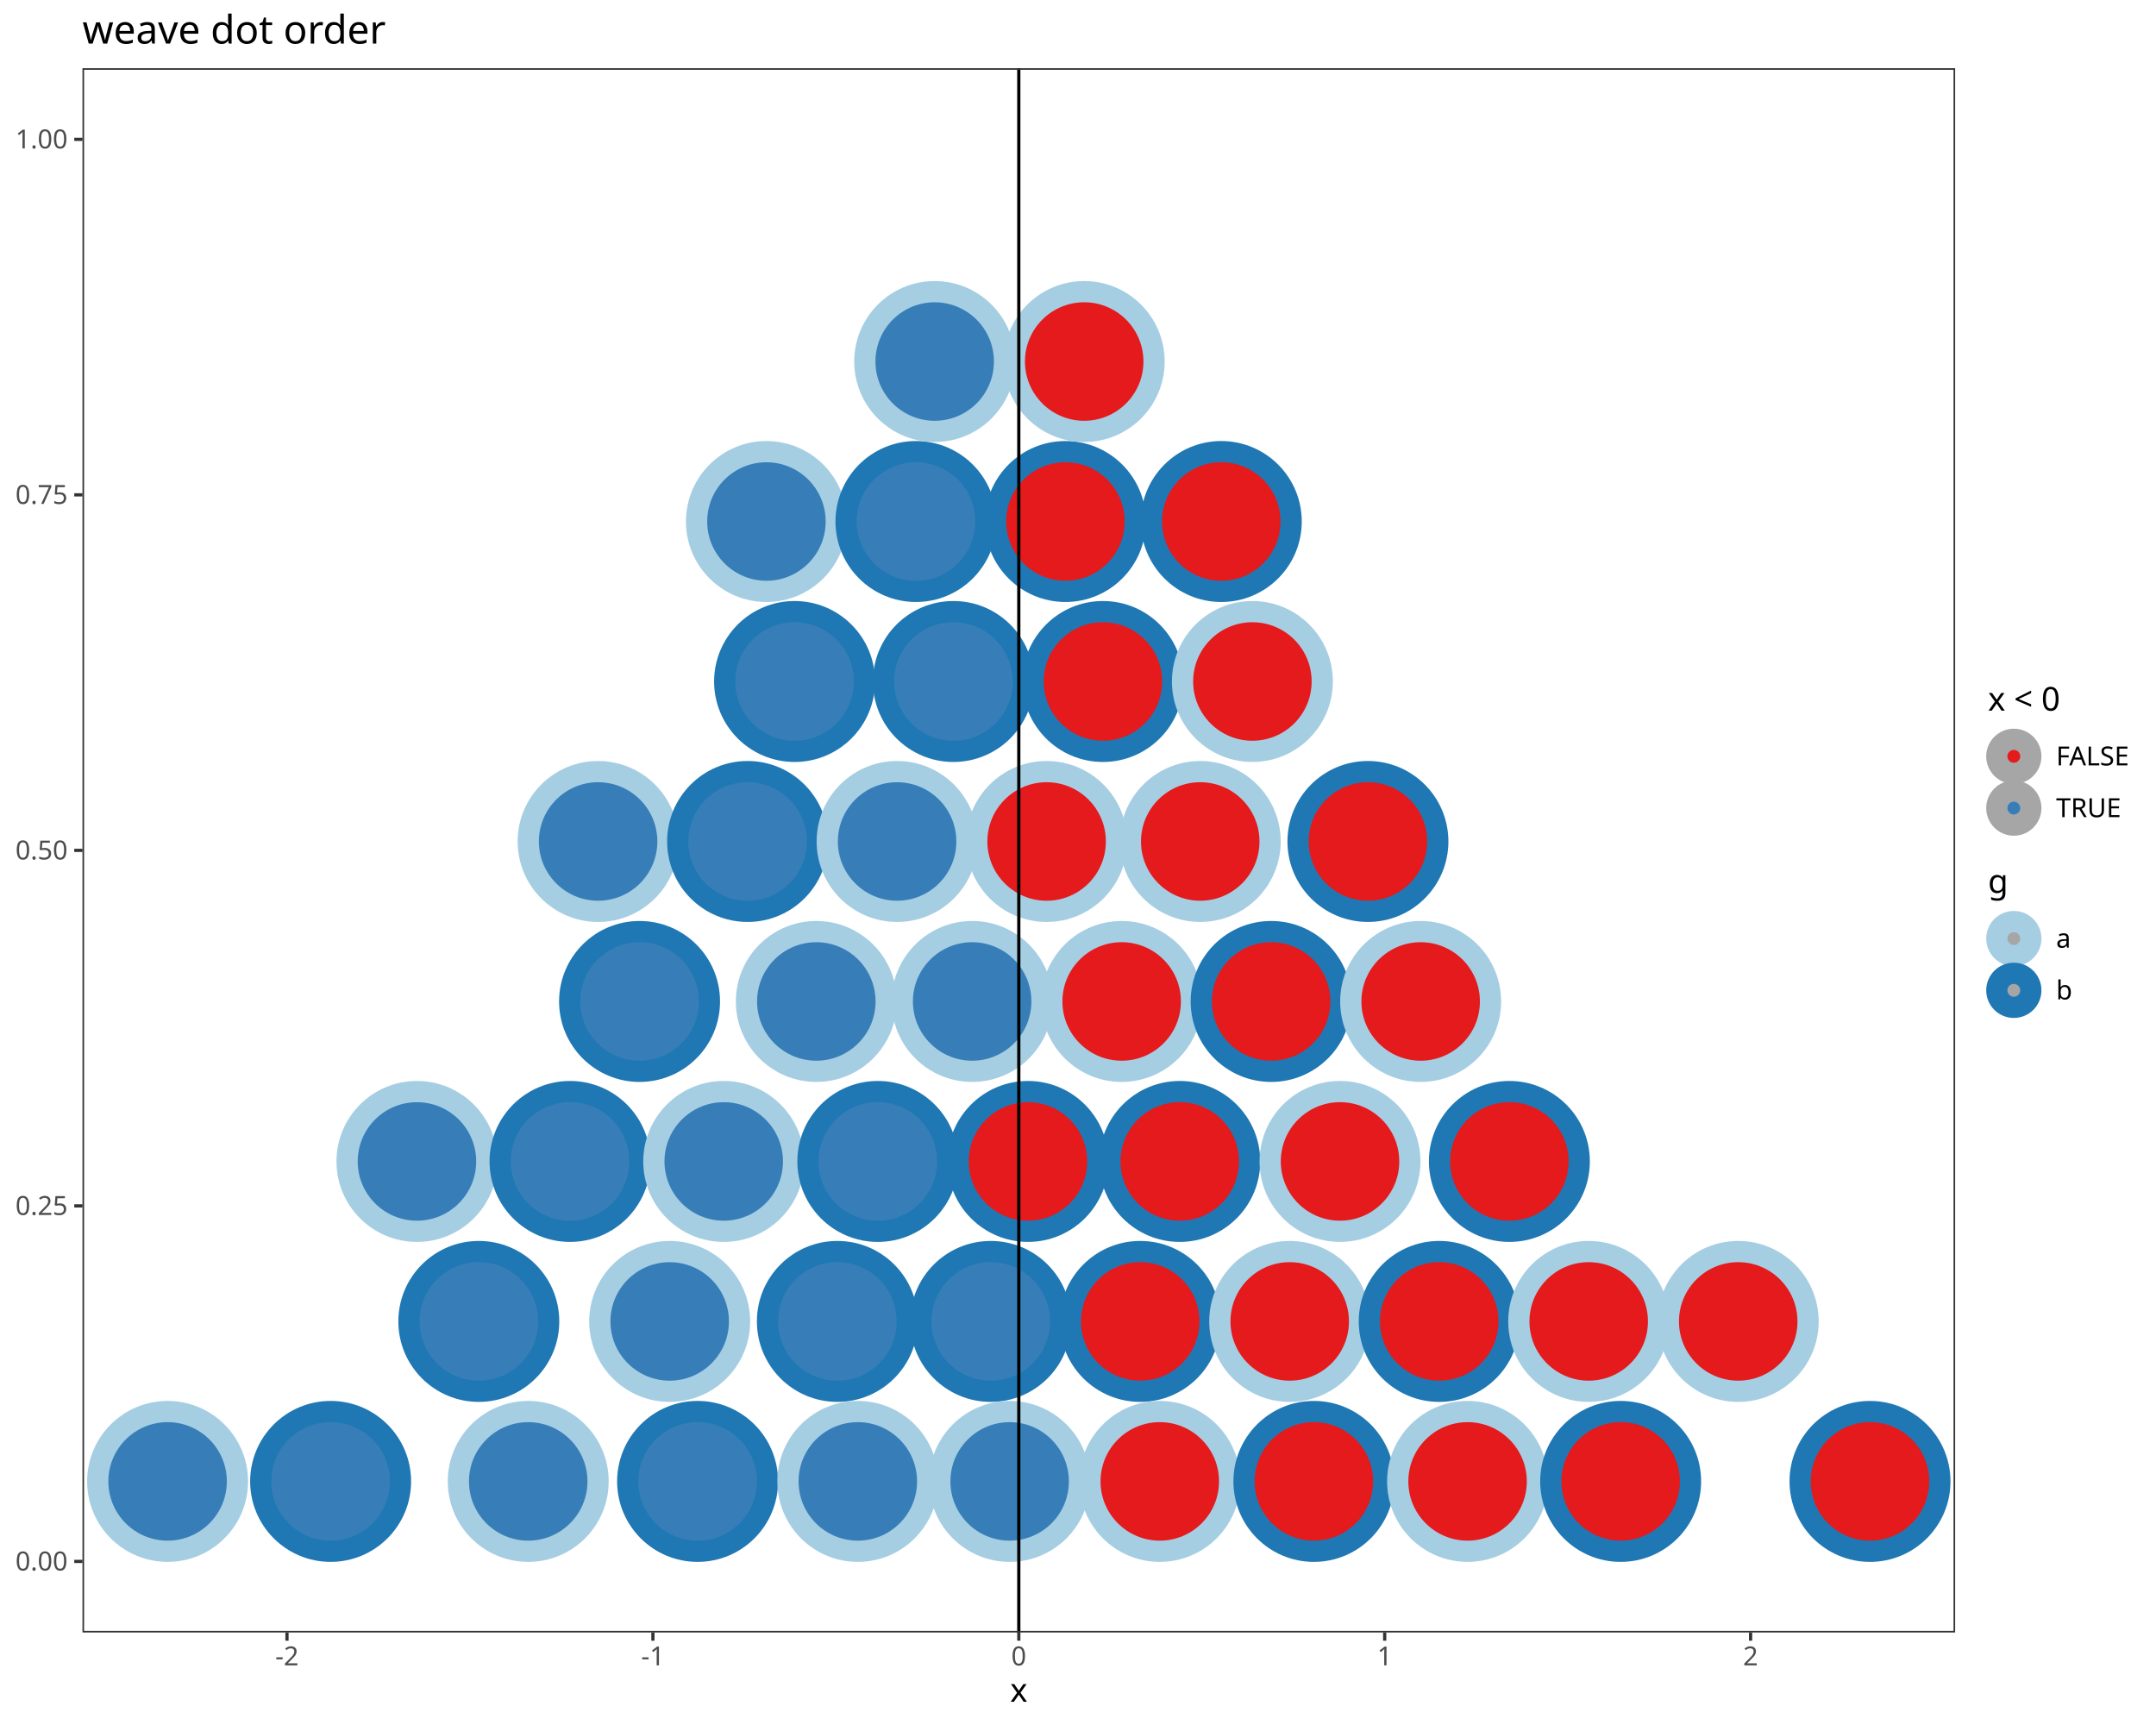
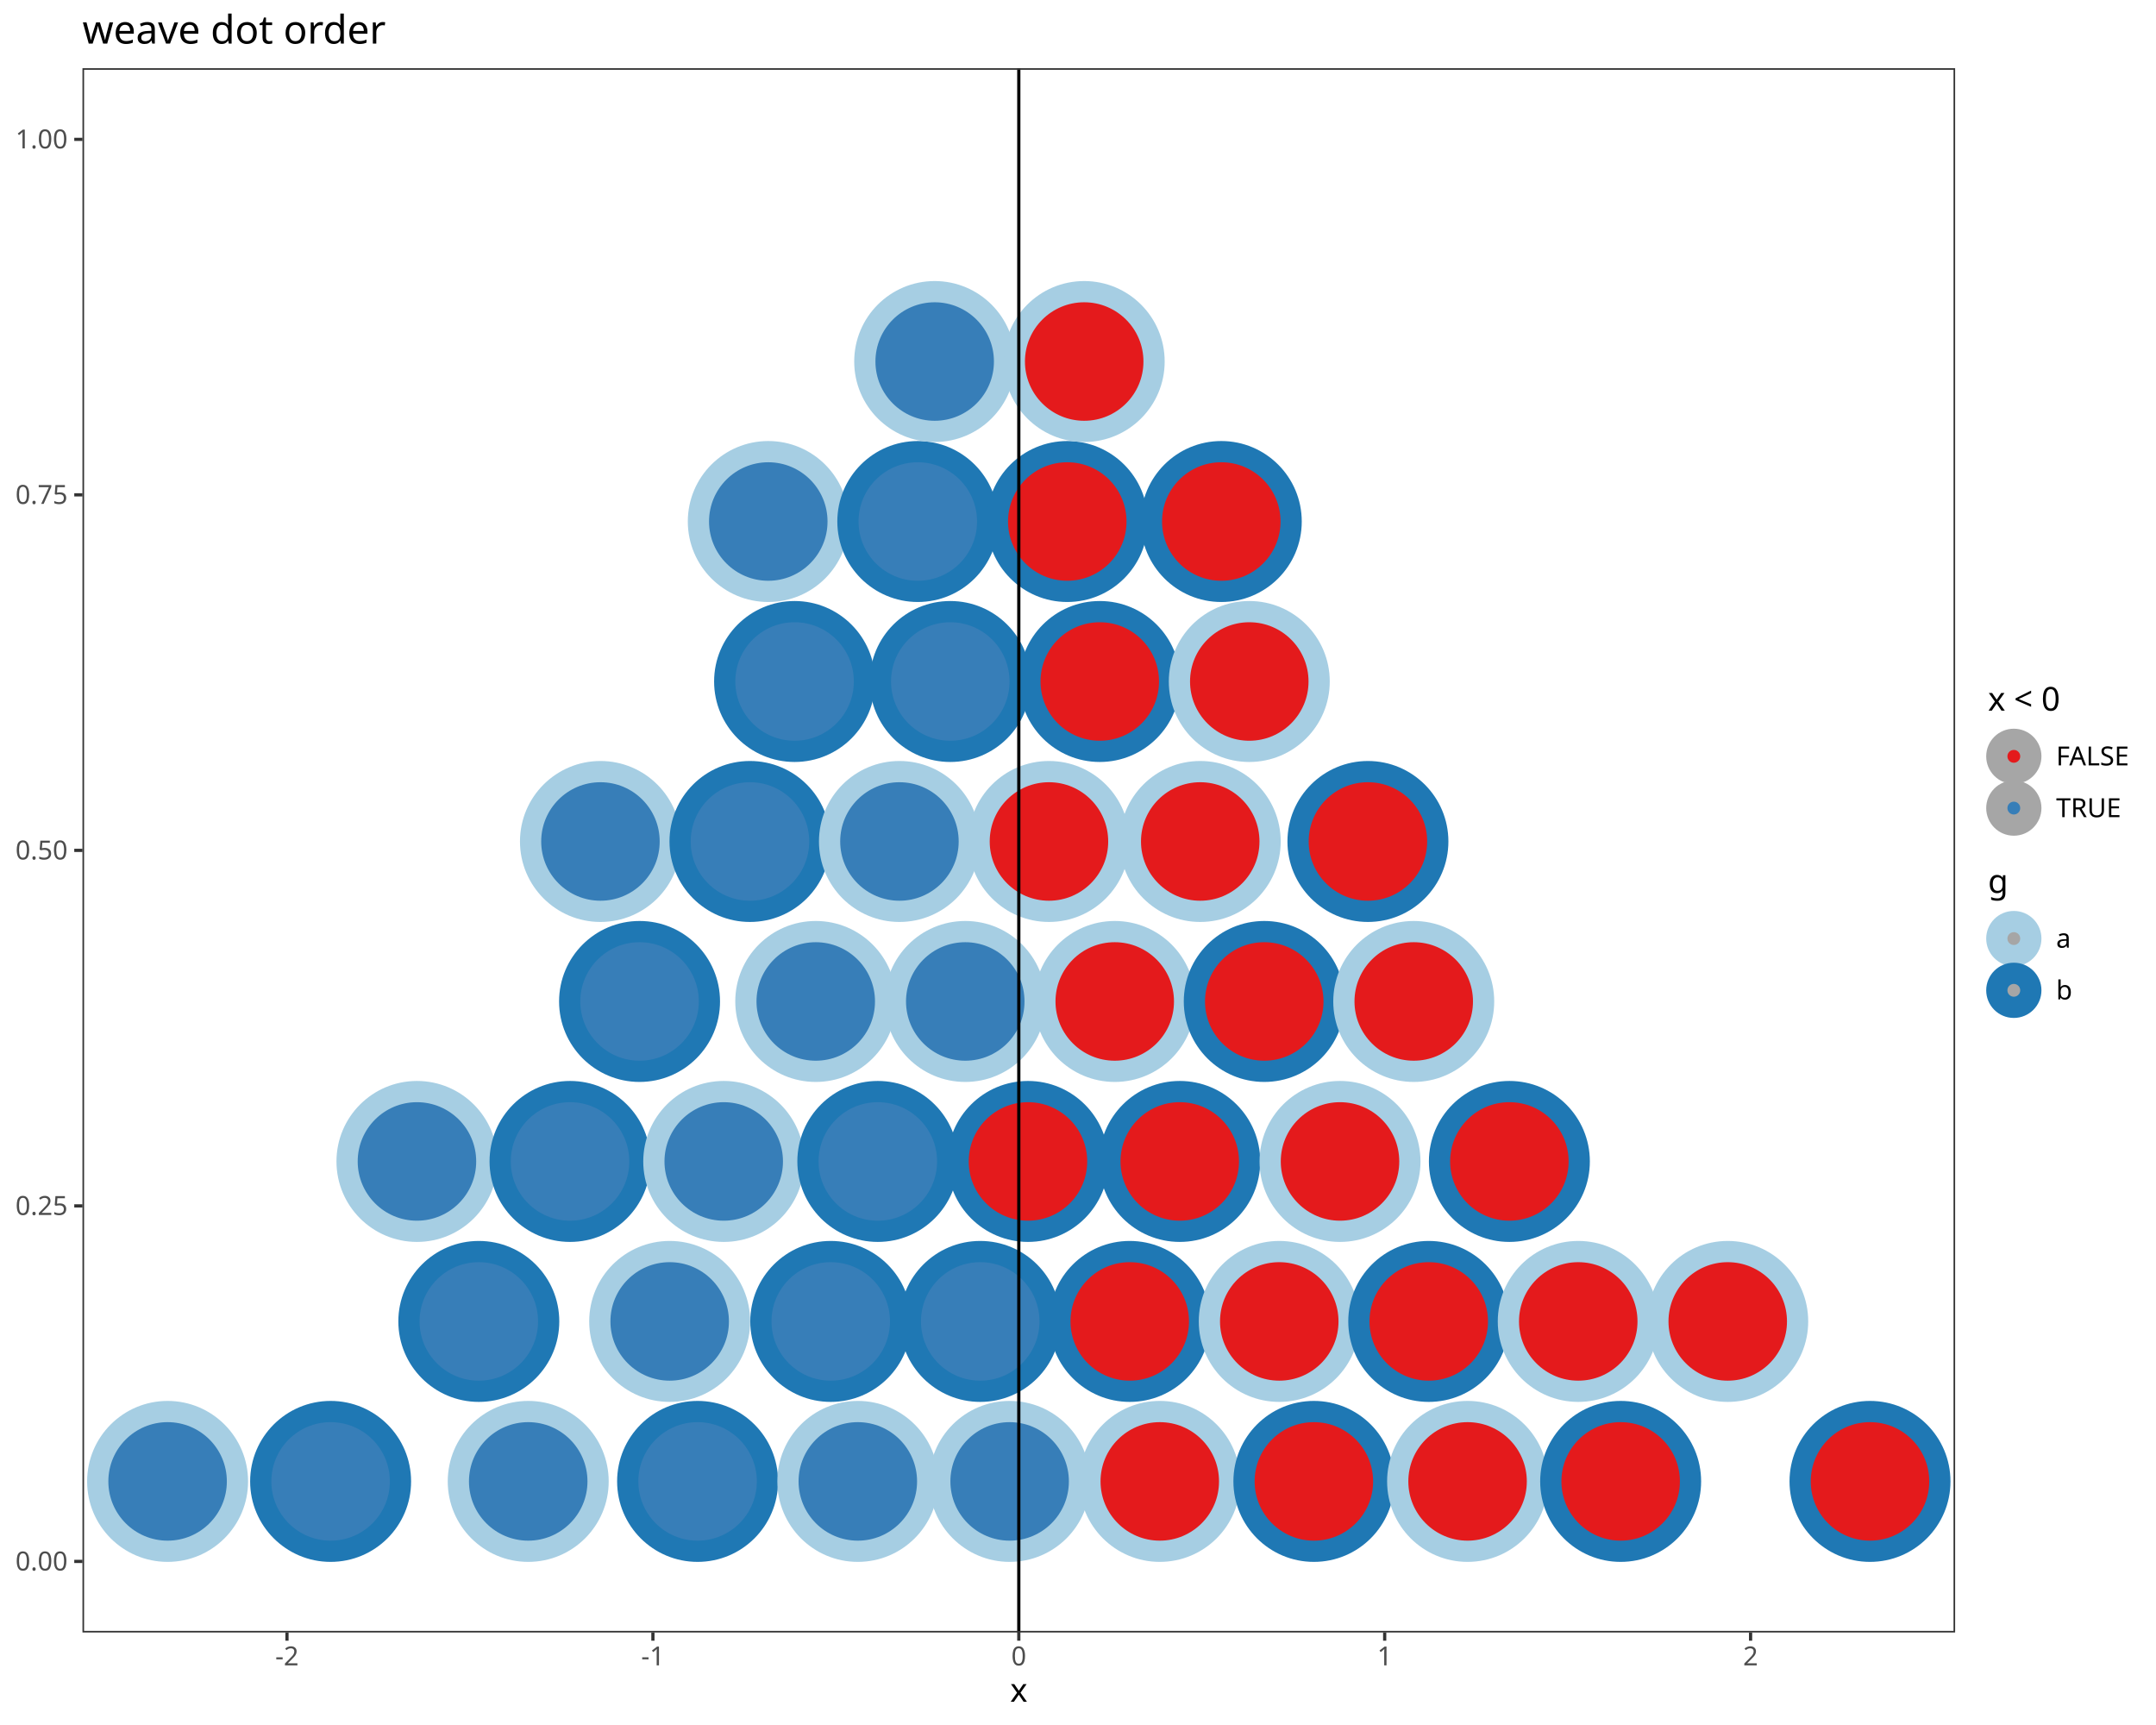
<svg xmlns="http://www.w3.org/2000/svg" class="svglite" data-engine-version="2.0" width="720.00pt" height="576.00pt" viewBox="0 0 720.00 576.00">
  <defs>
    <style type="text/css">
    .svglite line, .svglite polyline, .svglite polygon, .svglite path, .svglite rect, .svglite circle {
      fill: none;
      stroke: #000000;
      stroke-linecap: round;
      stroke-linejoin: round;
      stroke-miterlimit: 10.00;
    }
  </style>
  </defs>
  <rect width="100%" height="100%" style="stroke: none; fill: #FFFFFF;" />
  <defs>
    <clipPath id="cpMC4wMHw3MjAuMDB8MC4wMHw1NzYuMDA=">
      <rect x="0.00" y="0.00" width="720.00" height="576.00" />
    </clipPath>
  </defs>
  <g clip-path="url(#cpMC4wMHw3MjAuMDB8MC4wMHw1NzYuMDA=)">
    <rect x="0.00" y="0.00" width="720.00" height="576.00" style="stroke-width: 1.07; stroke: #FFFFFF; fill: #FFFFFF;" />
  </g>
  <defs>
    <clipPath id="cpMjcuNTR8NjUyLjkyfDIyLjc4fDU0NS4xMQ==">
      <rect x="27.54" y="22.78" width="625.38" height="522.33" />
    </clipPath>
  </defs>
  <g clip-path="url(#cpMjcuNTR8NjUyLjkyfDIyLjc4fDU0NS4xMQ==)">
    <rect x="27.54" y="22.78" width="625.38" height="522.33" style="stroke-width: 1.07; stroke: none; fill: #FFFFFF;" />
    <circle cx="55.97" cy="494.66" r="23.33" style="stroke-width: 7.09; stroke: #A6CEE3; fill: #377EB8;" />
    <circle cx="110.41" cy="494.66" r="23.33" style="stroke-width: 7.09; stroke: #1F78B4; fill: #377EB8;" />
    <circle cx="139.24" cy="387.82" r="23.33" style="stroke-width: 7.09; stroke: #A6CEE3; fill: #377EB8;" />
    <circle cx="159.90" cy="441.24" r="23.33" style="stroke-width: 7.09; stroke: #1F78B4; fill: #377EB8;" />
    <circle cx="176.40" cy="494.66" r="23.33" style="stroke-width: 7.09; stroke: #A6CEE3; fill: #377EB8;" />
    <circle cx="190.36" cy="387.82" r="23.33" style="stroke-width: 7.09; stroke: #1F78B4; fill: #377EB8;" />
-     <circle cx="199.74" cy="280.98" r="23.33" style="stroke-width: 7.09; stroke: #A6CEE3; fill: #377EB8;" />
+     <circle cx="200.52" cy="280.98" r="23.33" style="stroke-width: 7.09; stroke: #A6CEE3; fill: #377EB8;" />
    <circle cx="213.58" cy="334.40" r="23.33" style="stroke-width: 7.09; stroke: #1F78B4; fill: #377EB8;" />
    <circle cx="223.64" cy="441.24" r="23.33" style="stroke-width: 7.09; stroke: #A6CEE3; fill: #377EB8;" />
    <circle cx="232.96" cy="494.66" r="23.33" style="stroke-width: 7.09; stroke: #1F78B4; fill: #377EB8;" />
    <circle cx="241.69" cy="387.82" r="23.33" style="stroke-width: 7.09; stroke: #A6CEE3; fill: #377EB8;" />
-     <circle cx="249.66" cy="280.98" r="23.33" style="stroke-width: 7.09; stroke: #1F78B4; fill: #377EB8;" />
-     <circle cx="255.95" cy="174.14" r="23.33" style="stroke-width: 7.09; stroke: #A6CEE3; fill: #377EB8;" />
+     <circle cx="250.45" cy="280.98" r="23.33" style="stroke-width: 7.09; stroke: #1F78B4; fill: #377EB8;" />
+     <circle cx="256.57" cy="174.14" r="23.33" style="stroke-width: 7.09; stroke: #A6CEE3; fill: #377EB8;" />
    <circle cx="265.35" cy="227.56" r="23.33" style="stroke-width: 7.09; stroke: #1F78B4; fill: #377EB8;" />
-     <circle cx="272.61" cy="334.40" r="23.33" style="stroke-width: 7.09; stroke: #A6CEE3; fill: #377EB8;" />
-     <circle cx="279.64" cy="441.24" r="23.33" style="stroke-width: 7.09; stroke: #1F78B4; fill: #377EB8;" />
+     <circle cx="272.42" cy="334.40" r="23.33" style="stroke-width: 7.09; stroke: #A6CEE3; fill: #377EB8;" />
+     <circle cx="277.43" cy="441.24" r="23.33" style="stroke-width: 7.09; stroke: #1F78B4; fill: #377EB8;" />
    <circle cx="286.47" cy="494.66" r="23.33" style="stroke-width: 7.09; stroke: #A6CEE3; fill: #377EB8;" />
    <circle cx="293.15" cy="387.82" r="23.33" style="stroke-width: 7.09; stroke: #1F78B4; fill: #377EB8;" />
-     <circle cx="299.59" cy="280.98" r="23.33" style="stroke-width: 7.09; stroke: #A6CEE3; fill: #377EB8;" />
-     <circle cx="305.88" cy="174.14" r="23.33" style="stroke-width: 7.09; stroke: #1F78B4; fill: #377EB8;" />
+     <circle cx="300.37" cy="280.98" r="23.33" style="stroke-width: 7.09; stroke: #A6CEE3; fill: #377EB8;" />
+     <circle cx="306.50" cy="174.14" r="23.33" style="stroke-width: 7.09; stroke: #1F78B4; fill: #377EB8;" />
    <circle cx="312.14" cy="120.72" r="23.33" style="stroke-width: 7.09; stroke: #A6CEE3; fill: #377EB8;" />
-     <circle cx="318.39" cy="227.56" r="23.33" style="stroke-width: 7.09; stroke: #1F78B4; fill: #377EB8;" />
-     <circle cx="324.65" cy="334.40" r="23.33" style="stroke-width: 7.09; stroke: #A6CEE3; fill: #377EB8;" />
-     <circle cx="330.85" cy="441.24" r="23.33" style="stroke-width: 7.09; stroke: #1F78B4; fill: #377EB8;" />
+     <circle cx="317.35" cy="227.56" r="23.33" style="stroke-width: 7.09; stroke: #1F78B4; fill: #377EB8;" />
+     <circle cx="322.35" cy="334.40" r="23.33" style="stroke-width: 7.09; stroke: #A6CEE3; fill: #377EB8;" />
+     <circle cx="327.35" cy="441.24" r="23.33" style="stroke-width: 7.09; stroke: #1F78B4; fill: #377EB8;" />
    <circle cx="337.17" cy="494.66" r="23.33" style="stroke-width: 7.09; stroke: #A6CEE3; fill: #377EB8;" />
    <circle cx="343.29" cy="387.82" r="23.33" style="stroke-width: 7.09; stroke: #1F78B4; fill: #E41A1C;" />
-     <circle cx="349.52" cy="280.98" r="23.33" style="stroke-width: 7.09; stroke: #A6CEE3; fill: #E41A1C;" />
-     <circle cx="355.80" cy="174.14" r="23.33" style="stroke-width: 7.09; stroke: #1F78B4; fill: #E41A1C;" />
+     <circle cx="350.30" cy="280.98" r="23.33" style="stroke-width: 7.09; stroke: #A6CEE3; fill: #E41A1C;" />
+     <circle cx="356.42" cy="174.14" r="23.33" style="stroke-width: 7.09; stroke: #1F78B4; fill: #E41A1C;" />
    <circle cx="362.07" cy="120.72" r="23.33" style="stroke-width: 7.09; stroke: #A6CEE3; fill: #E41A1C;" />
-     <circle cx="368.32" cy="227.56" r="23.33" style="stroke-width: 7.09; stroke: #1F78B4; fill: #E41A1C;" />
-     <circle cx="374.58" cy="334.40" r="23.33" style="stroke-width: 7.09; stroke: #A6CEE3; fill: #E41A1C;" />
-     <circle cx="380.78" cy="441.24" r="23.33" style="stroke-width: 7.09; stroke: #1F78B4; fill: #E41A1C;" />
+     <circle cx="367.27" cy="227.56" r="23.33" style="stroke-width: 7.09; stroke: #1F78B4; fill: #E41A1C;" />
+     <circle cx="372.27" cy="334.40" r="23.33" style="stroke-width: 7.09; stroke: #A6CEE3; fill: #E41A1C;" />
+     <circle cx="377.28" cy="441.24" r="23.33" style="stroke-width: 7.09; stroke: #1F78B4; fill: #E41A1C;" />
    <circle cx="387.31" cy="494.66" r="23.33" style="stroke-width: 7.09; stroke: #A6CEE3; fill: #E41A1C;" />
    <circle cx="393.98" cy="387.82" r="23.33" style="stroke-width: 7.09; stroke: #1F78B4; fill: #E41A1C;" />
    <circle cx="400.82" cy="280.98" r="23.33" style="stroke-width: 7.09; stroke: #A6CEE3; fill: #E41A1C;" />
    <circle cx="407.85" cy="174.14" r="23.33" style="stroke-width: 7.09; stroke: #1F78B4; fill: #E41A1C;" />
-     <circle cx="418.24" cy="227.56" r="23.33" style="stroke-width: 7.09; stroke: #A6CEE3; fill: #E41A1C;" />
-     <circle cx="424.50" cy="334.40" r="23.33" style="stroke-width: 7.09; stroke: #1F78B4; fill: #E41A1C;" />
-     <circle cx="430.70" cy="441.24" r="23.33" style="stroke-width: 7.09; stroke: #A6CEE3; fill: #E41A1C;" />
+     <circle cx="417.20" cy="227.56" r="23.33" style="stroke-width: 7.09; stroke: #A6CEE3; fill: #E41A1C;" />
+     <circle cx="422.20" cy="334.40" r="23.33" style="stroke-width: 7.09; stroke: #1F78B4; fill: #E41A1C;" />
+     <circle cx="427.21" cy="441.24" r="23.33" style="stroke-width: 7.09; stroke: #A6CEE3; fill: #E41A1C;" />
    <circle cx="438.77" cy="494.66" r="23.33" style="stroke-width: 7.09; stroke: #1F78B4; fill: #E41A1C;" />
    <circle cx="447.50" cy="387.82" r="23.33" style="stroke-width: 7.09; stroke: #A6CEE3; fill: #E41A1C;" />
    <circle cx="456.82" cy="280.98" r="23.33" style="stroke-width: 7.09; stroke: #1F78B4; fill: #E41A1C;" />
-     <circle cx="474.43" cy="334.40" r="23.33" style="stroke-width: 7.09; stroke: #A6CEE3; fill: #E41A1C;" />
-     <circle cx="480.63" cy="441.24" r="23.33" style="stroke-width: 7.09; stroke: #1F78B4; fill: #E41A1C;" />
+     <circle cx="472.12" cy="334.40" r="23.33" style="stroke-width: 7.09; stroke: #A6CEE3; fill: #E41A1C;" />
+     <circle cx="477.13" cy="441.24" r="23.33" style="stroke-width: 7.09; stroke: #1F78B4; fill: #E41A1C;" />
    <circle cx="490.10" cy="494.66" r="23.33" style="stroke-width: 7.09; stroke: #A6CEE3; fill: #E41A1C;" />
    <circle cx="504.06" cy="387.82" r="23.33" style="stroke-width: 7.09; stroke: #1F78B4; fill: #E41A1C;" />
-     <circle cx="530.55" cy="441.24" r="23.33" style="stroke-width: 7.09; stroke: #A6CEE3; fill: #E41A1C;" />
+     <circle cx="527.06" cy="441.24" r="23.33" style="stroke-width: 7.09; stroke: #A6CEE3; fill: #E41A1C;" />
    <circle cx="541.22" cy="494.66" r="23.33" style="stroke-width: 7.09; stroke: #1F78B4; fill: #E41A1C;" />
-     <circle cx="580.48" cy="441.24" r="23.33" style="stroke-width: 7.09; stroke: #A6CEE3; fill: #E41A1C;" />
+     <circle cx="576.98" cy="441.24" r="23.33" style="stroke-width: 7.09; stroke: #A6CEE3; fill: #E41A1C;" />
    <circle cx="624.49" cy="494.66" r="23.33" style="stroke-width: 7.09; stroke: #1F78B4; fill: #E41A1C;" />
    <line x1="340.23" y1="545.11" x2="340.23" y2="22.78" style="stroke-width: 1.07; stroke-linecap: butt;" />
    <rect x="27.54" y="22.78" width="625.38" height="522.33" style="stroke-width: 1.07; stroke: #333333;" />
  </g>
  <g clip-path="url(#cpMC4wMHw3MjAuMDB8MC4wMHw1NzYuMDA=)">
    <text x="22.61" y="524.40" text-anchor="end" style="font-size: 8.80px; fill: #4D4D4D; font-family: sans;" textLength="17.13px" lengthAdjust="spacingAndGlyphs">0.00</text>
    <text x="22.61" y="405.69" text-anchor="end" style="font-size: 8.80px; fill: #4D4D4D; font-family: sans;" textLength="17.13px" lengthAdjust="spacingAndGlyphs">0.25</text>
    <text x="22.61" y="286.98" text-anchor="end" style="font-size: 8.80px; fill: #4D4D4D; font-family: sans;" textLength="17.13px" lengthAdjust="spacingAndGlyphs">0.50</text>
    <text x="22.61" y="168.26" text-anchor="end" style="font-size: 8.80px; fill: #4D4D4D; font-family: sans;" textLength="17.13px" lengthAdjust="spacingAndGlyphs">0.75</text>
    <text x="22.61" y="49.55" text-anchor="end" style="font-size: 8.80px; fill: #4D4D4D; font-family: sans;" textLength="17.13px" lengthAdjust="spacingAndGlyphs">1.00</text>
    <polyline points="24.80,521.37 27.54,521.37 " style="stroke-width: 1.07; stroke: #333333; stroke-linecap: butt;" />
    <polyline points="24.80,402.66 27.54,402.66 " style="stroke-width: 1.07; stroke: #333333; stroke-linecap: butt;" />
    <polyline points="24.80,283.95 27.54,283.95 " style="stroke-width: 1.07; stroke: #333333; stroke-linecap: butt;" />
    <polyline points="24.80,165.24 27.54,165.24 " style="stroke-width: 1.07; stroke: #333333; stroke-linecap: butt;" />
    <polyline points="24.80,46.53 27.54,46.53 " style="stroke-width: 1.07; stroke: #333333; stroke-linecap: butt;" />
    <polyline points="95.84,547.85 95.84,545.11 " style="stroke-width: 1.07; stroke: #333333; stroke-linecap: butt;" />
    <polyline points="218.04,547.85 218.04,545.11 " style="stroke-width: 1.07; stroke: #333333; stroke-linecap: butt;" />
    <polyline points="340.23,547.85 340.23,545.11 " style="stroke-width: 1.07; stroke: #333333; stroke-linecap: butt;" />
    <polyline points="462.42,547.85 462.42,545.11 " style="stroke-width: 1.07; stroke: #333333; stroke-linecap: butt;" />
    <polyline points="584.61,547.85 584.61,545.11 " style="stroke-width: 1.07; stroke: #333333; stroke-linecap: butt;" />
    <text x="95.84" y="556.10" text-anchor="middle" style="font-size: 8.80px; fill: #4D4D4D; font-family: sans;" textLength="7.82px" lengthAdjust="spacingAndGlyphs">-2</text>
    <text x="218.04" y="556.10" text-anchor="middle" style="font-size: 8.80px; fill: #4D4D4D; font-family: sans;" textLength="7.82px" lengthAdjust="spacingAndGlyphs">-1</text>
    <text x="340.23" y="556.10" text-anchor="middle" style="font-size: 8.80px; fill: #4D4D4D; font-family: sans;" textLength="4.89px" lengthAdjust="spacingAndGlyphs">0</text>
    <text x="462.42" y="556.10" text-anchor="middle" style="font-size: 8.80px; fill: #4D4D4D; font-family: sans;" textLength="4.89px" lengthAdjust="spacingAndGlyphs">1</text>
    <text x="584.61" y="556.10" text-anchor="middle" style="font-size: 8.80px; fill: #4D4D4D; font-family: sans;" textLength="4.89px" lengthAdjust="spacingAndGlyphs">2</text>
    <text x="340.23" y="568.24" text-anchor="middle" style="font-size: 11.00px; font-family: sans;" textLength="5.50px" lengthAdjust="spacingAndGlyphs">x</text>
    <rect x="663.88" y="228.58" width="50.64" height="49.89" style="stroke-width: 1.07; stroke: none; fill: #FFFFFF;" />
    <text x="663.88" y="237.29" style="font-size: 11.00px; font-family: sans;" textLength="24.16px" lengthAdjust="spacingAndGlyphs">x &lt; 0</text>
    <rect x="663.88" y="243.91" width="17.28" height="17.28" style="stroke-width: 1.07; stroke: none; fill: #FFFFFF;" />
    <circle cx="672.52" cy="252.55" r="5.68" style="stroke-width: 7.09; stroke: #A6A6A6; fill: #E41A1C;" />
    <rect x="663.88" y="261.19" width="17.28" height="17.28" style="stroke-width: 1.07; stroke: none; fill: #FFFFFF;" />
    <circle cx="672.52" cy="269.83" r="5.68" style="stroke-width: 7.09; stroke: #A6A6A6; fill: #377EB8;" />
    <text x="686.64" y="255.58" style="font-size: 8.80px; font-family: sans;" textLength="27.88px" lengthAdjust="spacingAndGlyphs">FALSE</text>
    <text x="686.64" y="272.86" style="font-size: 8.80px; font-family: sans;" textLength="23.96px" lengthAdjust="spacingAndGlyphs">TRUE</text>
    <rect x="663.88" y="289.43" width="27.65" height="49.89" style="stroke-width: 1.07; stroke: none; fill: #FFFFFF;" />
    <text x="663.88" y="298.14" style="font-size: 11.00px; font-family: sans;" textLength="6.12px" lengthAdjust="spacingAndGlyphs">g</text>
    <rect x="663.88" y="304.76" width="17.28" height="17.28" style="stroke-width: 1.07; stroke: none; fill: #FFFFFF;" />
    <circle cx="672.52" cy="313.40" r="5.68" style="stroke-width: 7.09; stroke: #A6CEE3; fill: #A6A6A6;" />
    <rect x="663.88" y="322.04" width="17.28" height="17.28" style="stroke-width: 1.07; stroke: none; fill: #FFFFFF;" />
    <circle cx="672.52" cy="330.68" r="5.68" style="stroke-width: 7.09; stroke: #1F78B4; fill: #A6A6A6;" />
    <text x="686.64" y="316.43" style="font-size: 8.80px; font-family: sans;" textLength="4.89px" lengthAdjust="spacingAndGlyphs">a</text>
    <text x="686.64" y="333.71" style="font-size: 8.80px; font-family: sans;" textLength="4.89px" lengthAdjust="spacingAndGlyphs">b</text>
    <text x="27.54" y="14.56" style="font-size: 13.20px; font-family: sans;" textLength="94.67px" lengthAdjust="spacingAndGlyphs">weave dot order</text>
  </g>
</svg>
